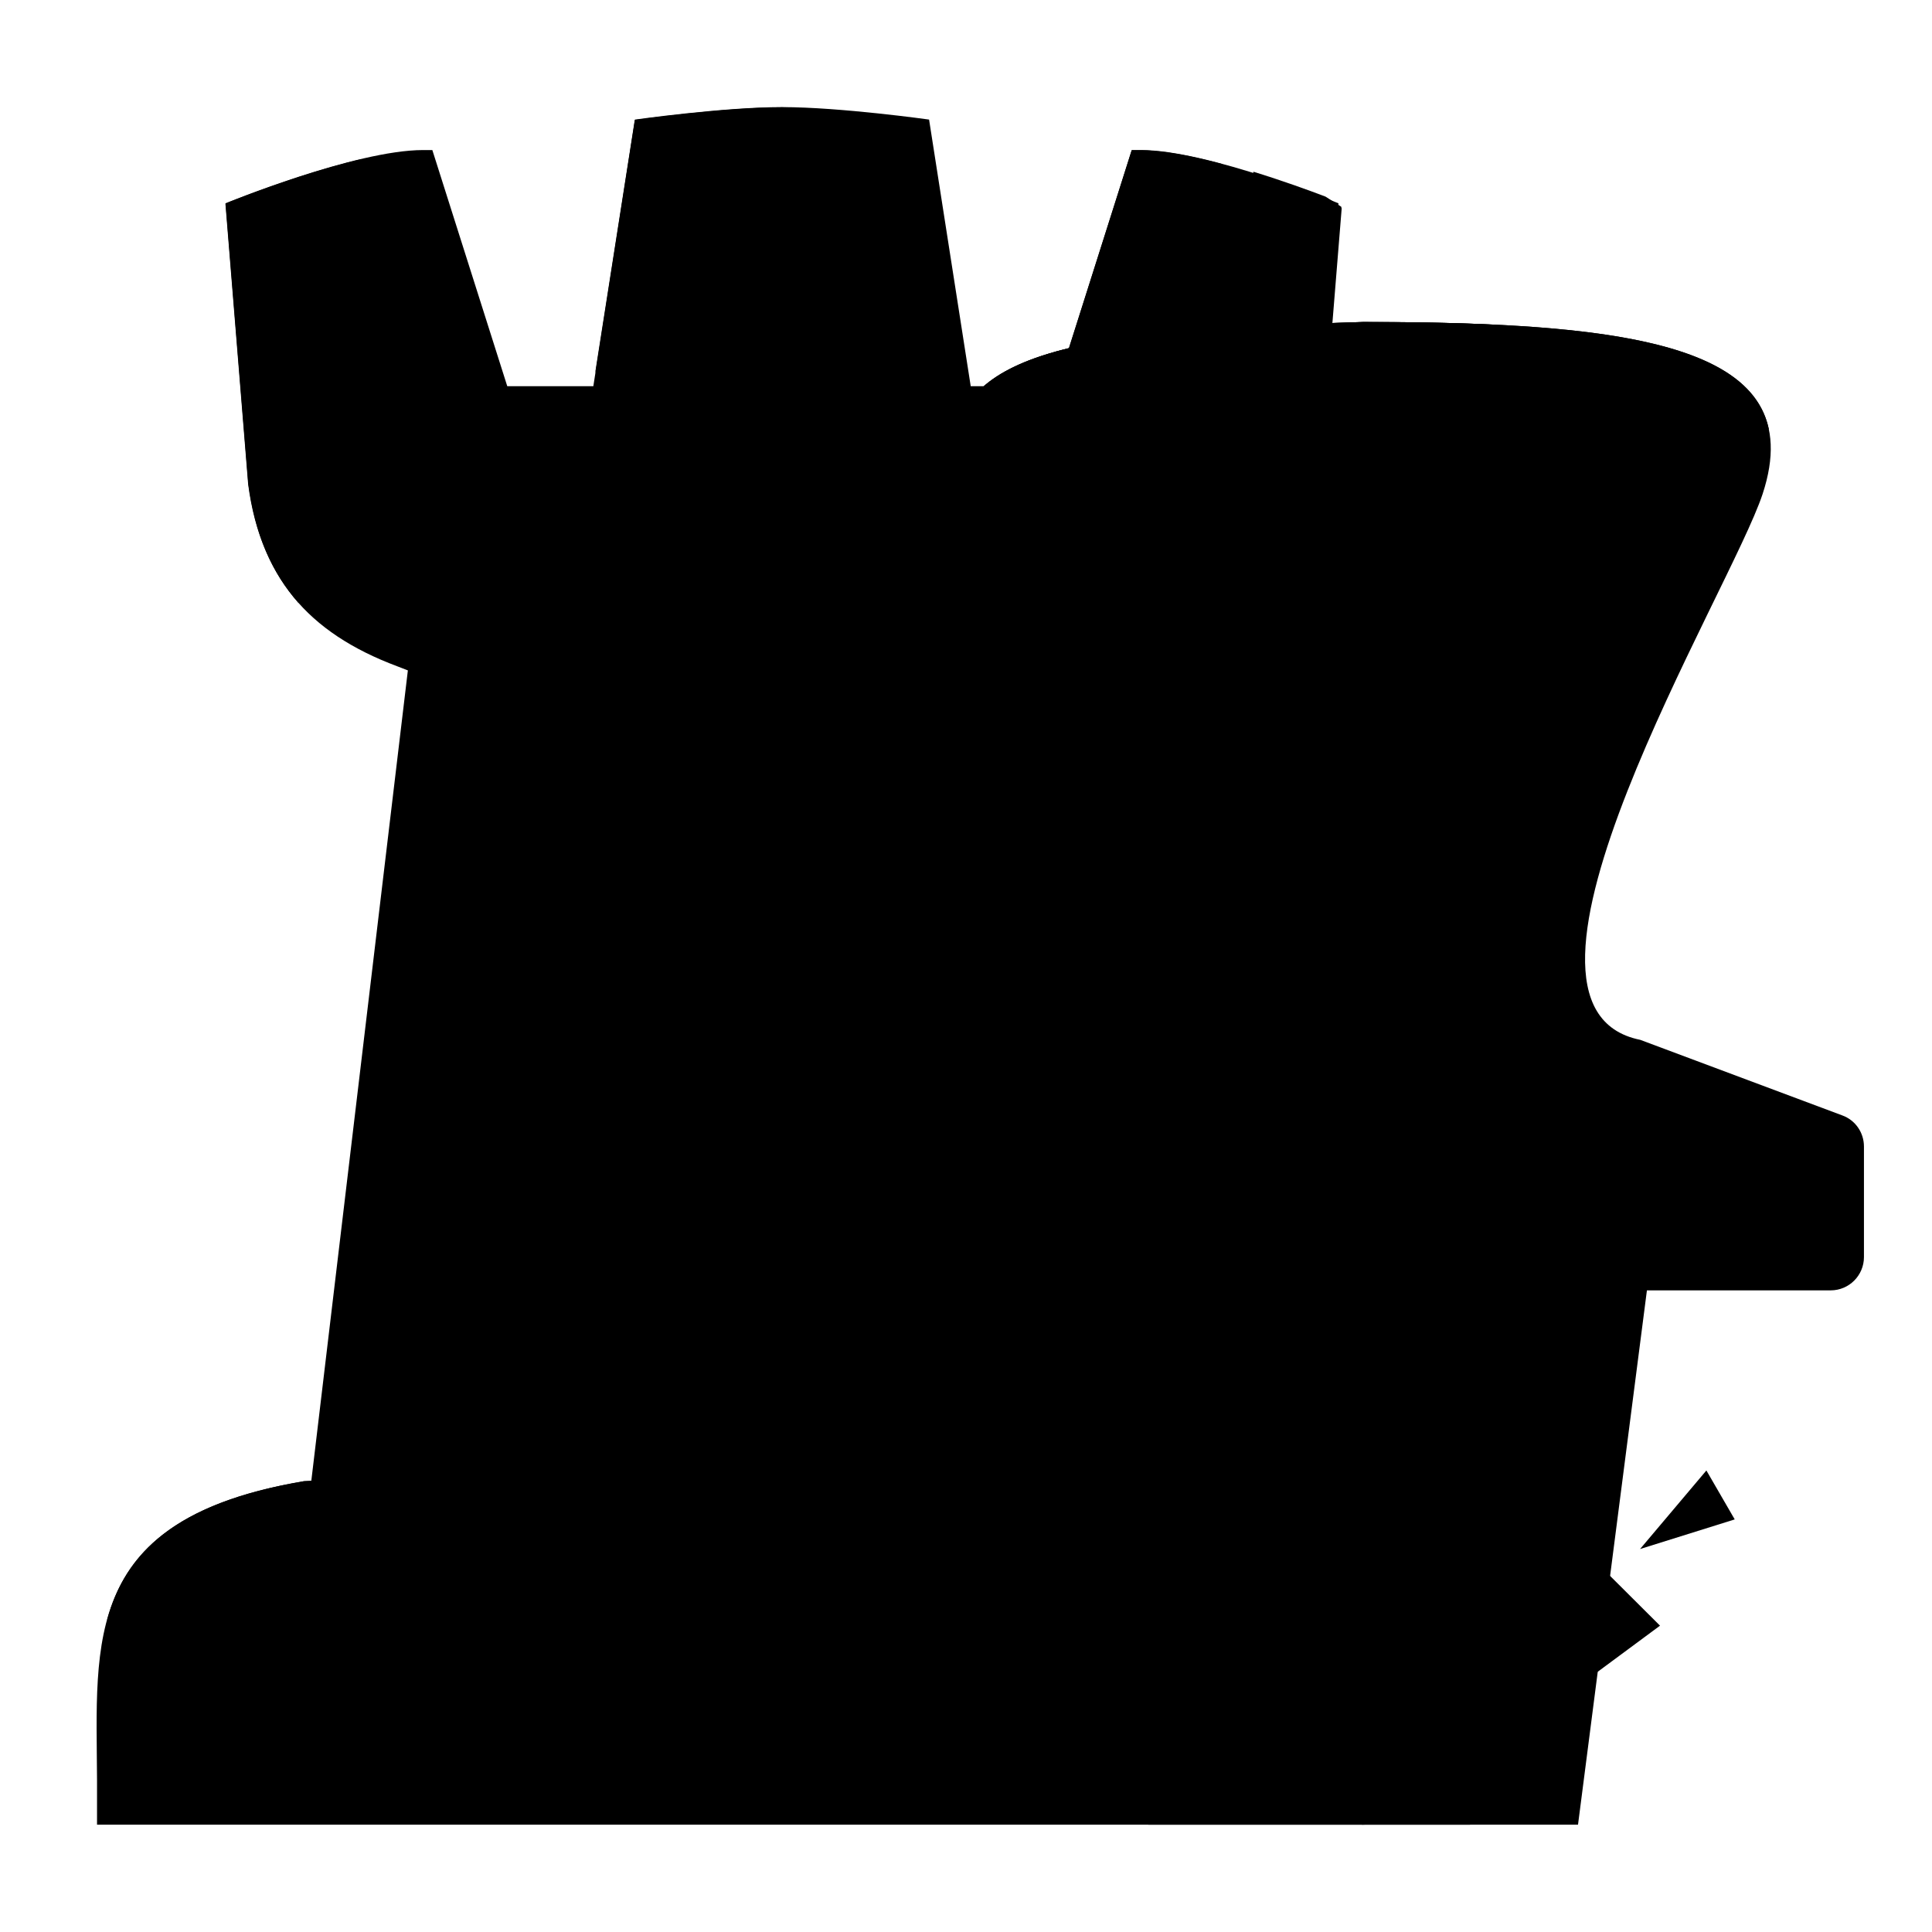
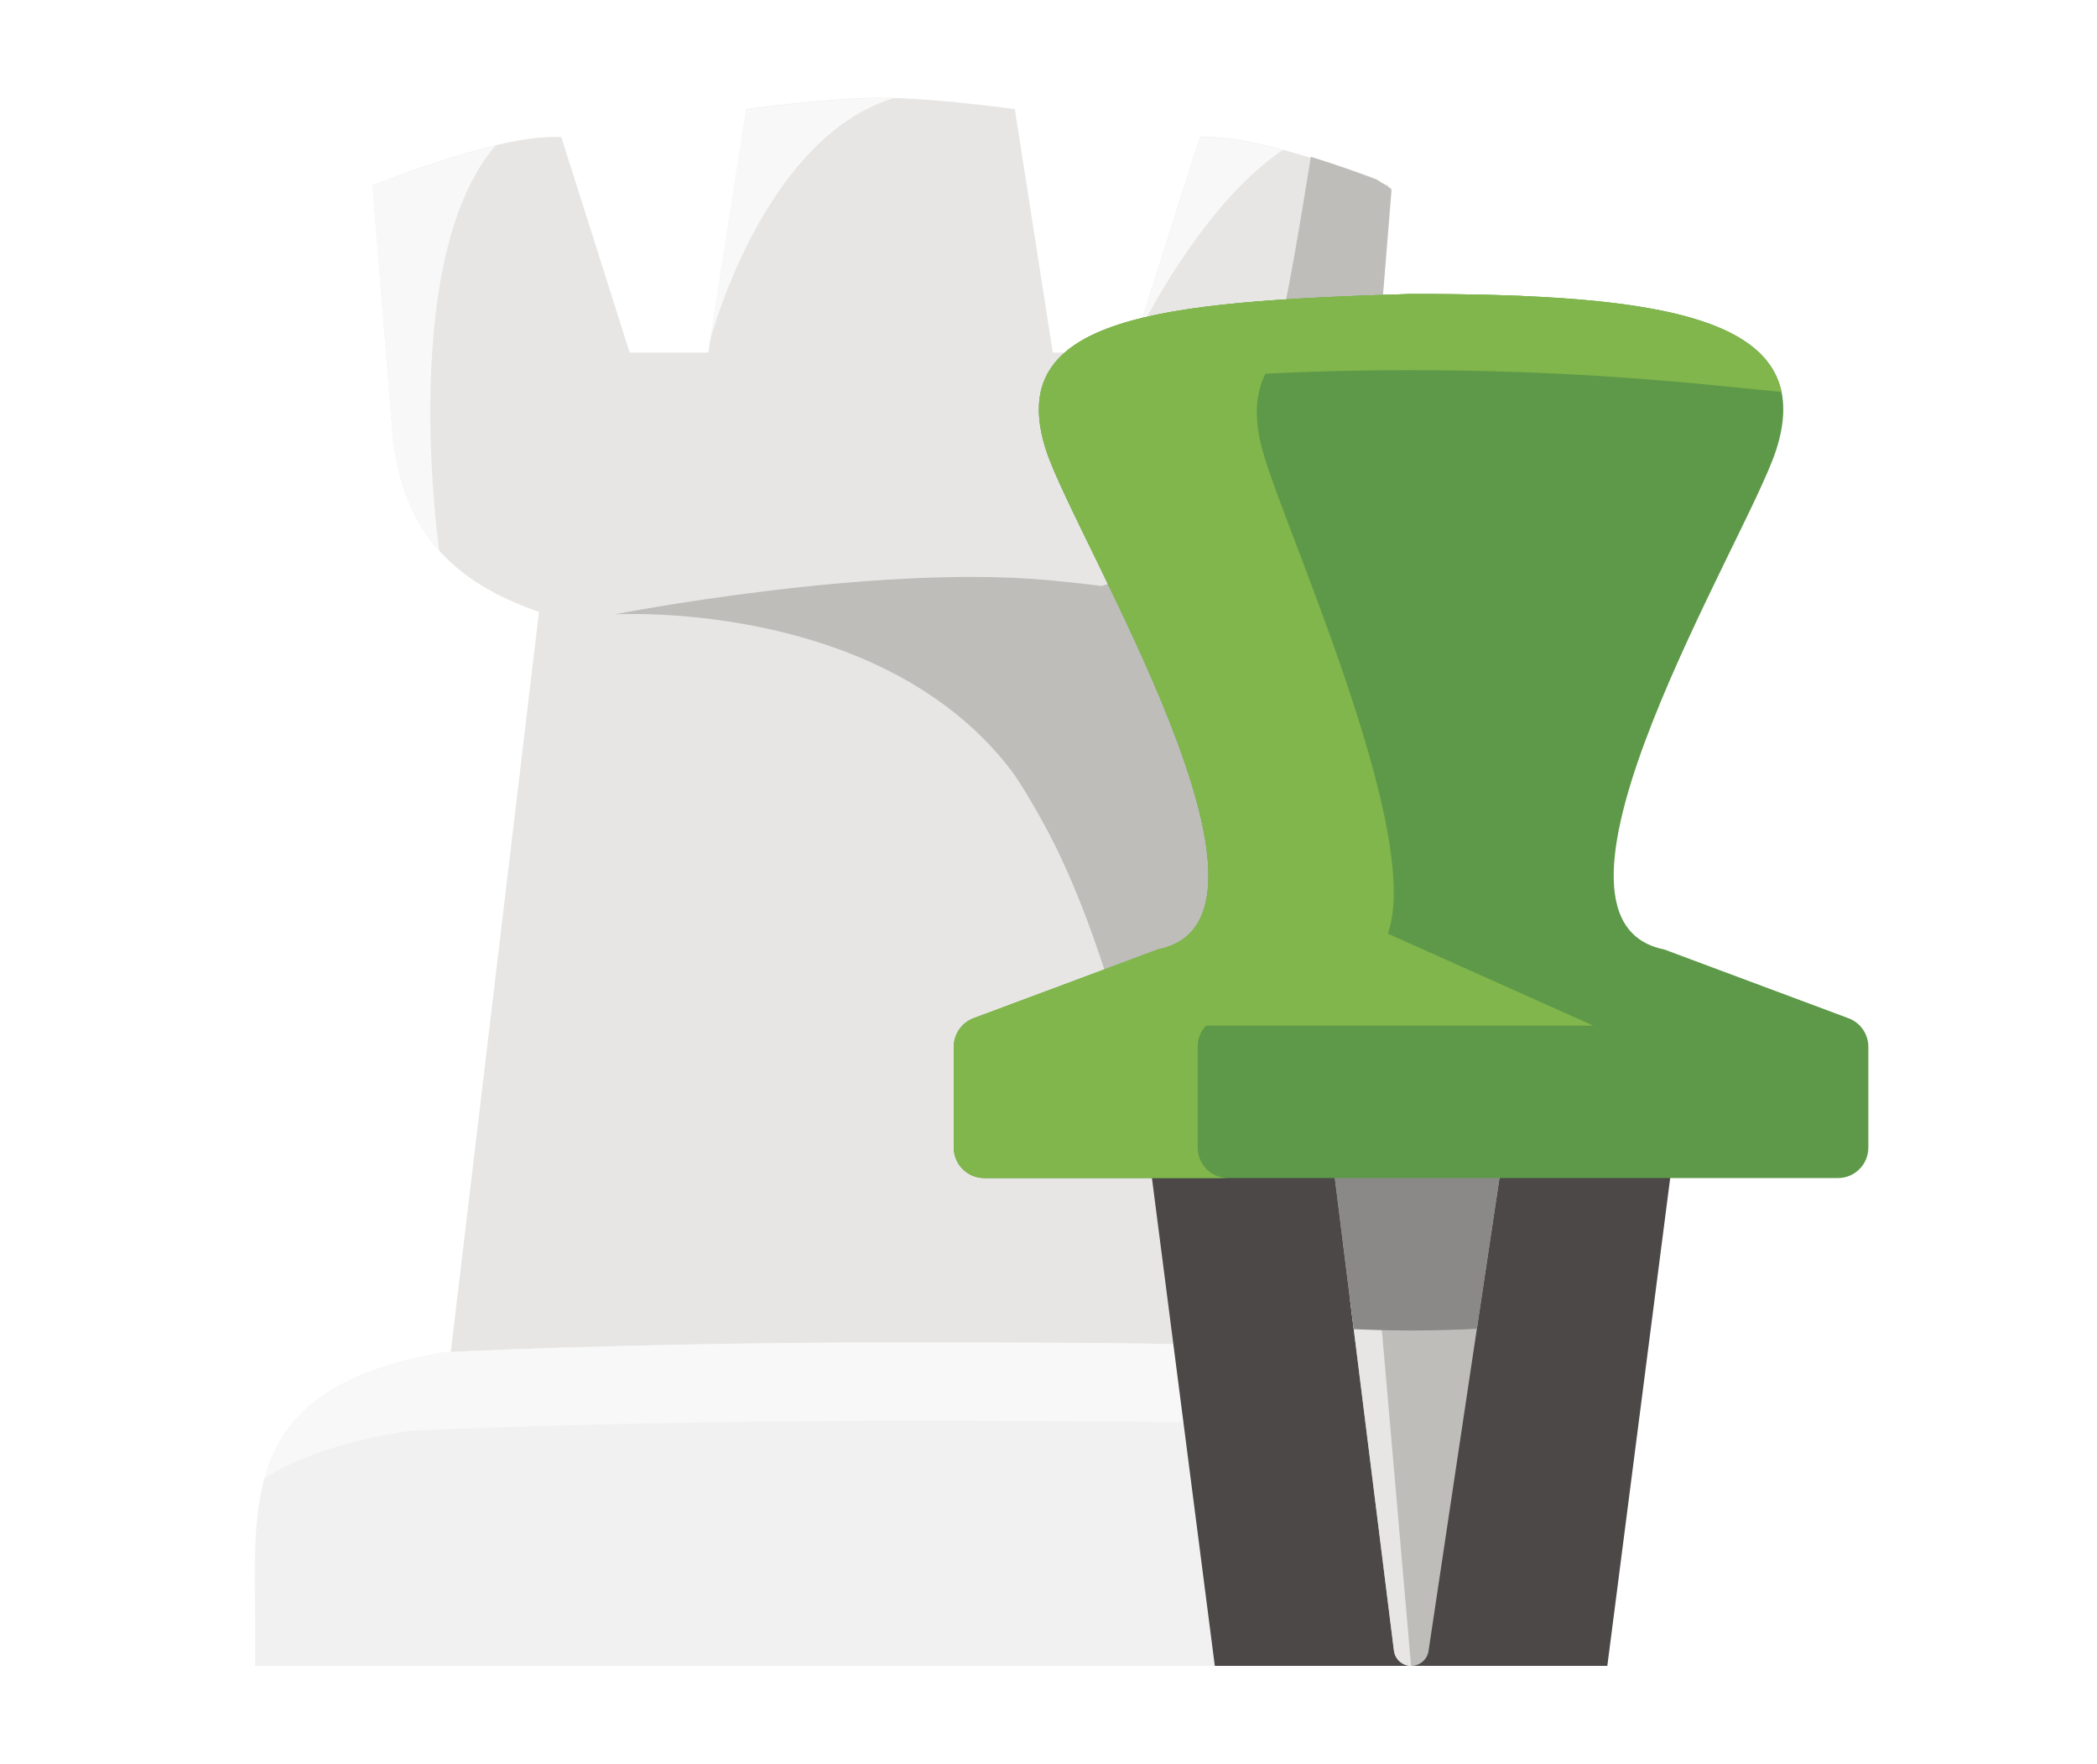
- <svg xmlns="http://www.w3.org/2000/svg" viewBox="0 0 90 90">
-   <path d="M53.86,31.24L54.35,31.05C58.59,29.46,60.73,26.85,61.29,22.57L62.35,9.47C62.35,9.47,56.3,6.99,53.15,6.99L52.72,6.99L49.23,17.99L45.22,17.99L43.28,5.57C43.28,5.57,39.14,4.99,36.44,4.99L36.42,4.99C33.71,4.99,29.58,5.57,29.58,5.57L27.64,17.99L23.63,17.99L20.14,6.99L19.71,6.99C16.56,6.99,10.51,9.47,10.51,9.47L11.57,22.55C12.14,26.83,14.28,29.46,18.51,31.04L19,31.23L14.5,69L58.5,69Z" fill="currentColor" />
-   <path d="M10.5,9.48L11.56,22.56C11.86,24.85,12.64,26.65,13.91,28.09C13.76,27.03,11.95,13.04,16.79,7.43L16.8,7.42C13.8,8.13,10.5,9.48,10.5,9.48Z" fill="currentColor" />
-   <path d="M36.43,5L36.41,5C33.7,5,29.57,5.59,29.57,5.59L27.72,17.4C28.13,15.94,30.87,6.93,37.08,5.01C36.87,5.01,36.64,5,36.43,5Z" fill="currentColor" />
-   <path d="M53.15,7L52.72,7L49.5,17.16C50.36,15.46,53.27,10.12,56.96,7.65C55.59,7.28,54.21,7,53.15,7Z" fill="currentColor" />
-   <path d="M54.03,31.23L54.52,31.04C58.75,29.45,60.9,26.84,61.46,22.56L62.5,9.72C62.49,9.66,62.48,9.63,62.48,9.63L61.75,9.16C60.99,8.87,59.75,8.42,58.39,8C57.32,14.53,55.91,23.92,52.85,26.61C49.93,29.18,48.15,29.78,47.7,29.9C46.85,29.79,45.94,29.69,44.95,29.6C35.96,28.78,22.85,31.35,22.85,31.35C22.85,31.35,36.11,30.54,42.9,39.05C43.54,39.86,44.12,40.9,44.68,41.88C51.64,54.42,53.41,81.06,53.41,81.06L58.44,68.92Z" fill="currentColor" />
-   <path d="M4.52,82.92L4.52,85L68.48,85L68.48,82.92C68.5,76.42,69.2,70.75,58.84,69C54.05,68.51,48.63,68.5,36.51,68.5C26.82,68.5,17.34,68.83,14.16,69C3.8,70.75,4.49,76.42,4.52,82.92Z" fill="currentColor" />
-   <path d="M14.16,69C17.34,68.83,26.82,68.5,36.51,68.5C48.63,68.5,54.05,68.51,58.84,69C64.9,70.02,67.18,72.39,68.02,75.47C66.33,74.37,63.95,73.52,60.58,73.01C55.25,72.52,49.98,72.5,36.5,72.5C25.72,72.5,15.94,72.84,12.4,73.01C9.05,73.52,6.67,74.36,4.99,75.46C5.83,72.38,8.11,70.02,14.16,69Z" fill="currentColor" />
-   <path d="M50.28,55.44L76.72,55.44L76.72,60.11L73.51,85L53.49,85L50.28,60.11Z" fill="currentColor" />
-   <path d="M68.94,53.89L64.39,84.24C64.33,84.68,63.95,85,63.51,85C63.06,85,62.68,84.67,62.62,84.22L58.83,53.89Z" fill="currentColor" />
-   <path d="M50.03,74.89L59.89,83.55L47.94,79.29Z" fill="currentColor" />
-   <path d="M55.6,69.44L58.66,76.01L52.64,72.4Z" fill="currentColor" />
-   <path d="M74.39,69.44L70.48,71.91L72.52,67.58Z" fill="currentColor" />
-   <path d="M80.81,70.78L76.4,72.16L79.49,68.5Z" fill="currentColor" />
-   <path d="M77.33,75.73L66.87,83.47L74.37,72.78Z" fill="currentColor" />
-   <path d="M61.94,67.11L63.5,85C63.06,85,62.68,84.67,62.63,84.23L60.39,66.33Z" fill="currentColor" />
-   <path d="M68.69,55.6L66.86,67.8C65.75,67.86,64.63,67.89,63.5,67.89C62.52,67.89,61.54,67.86,60.57,67.82L59.04,55.56C60.49,55.48,61.98,55.44,63.5,55.44C65.28,55.44,67.02,55.5,68.69,55.6Z" fill="currentColor" />
-   <path d="M41.72,60.11L85.28,60.11C86.14,60.11,86.83,59.41,86.83,58.56L86.83,53.41C86.83,52.76,86.43,52.18,85.82,51.96L76.41,48.44C68.71,46.89,80.61,27.57,82.11,23.01C84.37,16.14,76.33,15,63.5,15C50.67,15.39,42.63,16.14,44.89,23.01C46.39,27.57,58.29,46.89,50.59,48.44L41.18,51.96C40.57,52.18,40.17,52.76,40.17,53.41L40.17,58.56C40.17,59.41,40.86,60.11,41.72,60.11Z" fill="currentColor" />
-   <path d="M82.4,20L78.98,19.66C68.68,18.63,58.31,18.63,48.02,19.66L44.6,20C45.51,15.89,52.85,15.32,63.5,15C74.17,15,81.53,15.79,82.4,20Z" fill="currentColor" />
-   <path d="M40.6,52.33C40.76,52.17,40.96,52.04,41.18,51.96L50.59,48.44C51.96,48.17,52.71,47.33,53,46.11L58.9,46.11L72.8,52.33Z" fill="currentColor" />
-   <path d="M69.48,15.12C60.22,15.57,54.2,16.74,55.93,23.01C57.19,27.57,66.55,47.67,60.72,49.22L53.61,51.95C53.01,52.18,52.61,52.76,52.61,53.4L52.61,58.56C52.61,59.41,53.31,60.11,54.17,60.11L41.72,60.11C40.86,60.11,40.17,59.41,40.17,58.56L40.17,53.41C40.17,52.76,40.57,52.18,41.18,51.96L50.59,48.44C58.29,46.89,46.39,27.57,44.89,23.01C42.63,16.14,50.67,15.39,63.5,15C65.64,15,67.64,15.03,69.48,15.12Z" fill="currentColor" />
+ <svg xmlns="http://www.w3.org/2000/svg" width="107" height="90" viewBox="0 0 107 90" fill="none">
+   <path d="M67 69L62.36 31.24L62.854 31.05C67.085 29.46 69.231 26.85 69.794 22.57L70.852 9.47C70.852 9.47 64.802 6.99 61.648 6.99H61.223L57.733 17.99H53.72L51.782 5.57C51.782 5.57 47.64 4.99 44.941 4.99H44.921C42.212 4.99 38.08 5.57 38.08 5.57L36.142 17.99H32.129L28.639 6.99H28.214C25.06 6.99 19.01 9.47 19.01 9.47L20.068 22.55C20.641 26.83 22.777 29.46 27.008 31.04L27.502 31.23L23 69H67Z" fill="#E7E6E5" />
+   <path d="M25.297 7.42C22.302 8.13 19 9.48 19 9.48L20.058 22.56C20.364 24.85 21.135 26.65 22.411 28.09C22.262 27.03 20.453 13.04 25.288 7.43L25.297 7.42Z" fill="#F8F8F8" />
+   <path d="M45.583 5.01C45.366 5.01 45.138 5 44.931 5H44.911C42.202 5 38.07 5.59 38.07 5.59L36.221 17.4C36.627 15.94 39.375 6.93 45.583 5.01Z" fill="#F8F8F8" />
+   <path d="M65.464 7.65C64.09 7.28 62.706 7 61.648 7H61.223L58 17.16C58.86 15.46 61.767 10.12 65.464 7.65Z" fill="#F8F8F8" />
+   <path d="M66.937 68.92L62.528 31.23L63.022 31.04C67.253 29.45 69.398 26.84 69.962 22.56L71 9.72C70.99 9.66 70.98 9.63 70.98 9.63L70.249 9.16C69.487 8.87 68.252 8.42 66.887 8C65.82 14.53 64.406 23.92 61.351 26.61C58.435 29.18 56.646 29.78 56.201 29.9C55.35 29.79 54.441 29.69 53.452 29.6C44.456 28.78 31.347 31.35 31.347 31.35C31.347 31.35 44.614 30.54 51.396 39.05C52.039 39.86 52.622 40.9 53.176 41.88C60.135 54.42 61.915 81.06 61.915 81.06L66.937 68.92Z" fill="#BEBDB9" />
+   <path d="M22.661 69C12.298 70.75 12.995 76.42 13.017 82.92V85H76.983V82.92C77.005 76.42 77.702 70.75 67.339 69C62.548 68.51 57.126 68.5 45.011 68.5C35.319 68.5 25.844 68.83 22.661 69Z" fill="#F1F1F1" />
+   <path d="M13.485 75.456C14.332 72.378 16.613 70.021 22.661 69C25.844 68.83 35.319 68.5 45.011 68.5C57.126 68.5 62.548 68.51 67.339 69C73.398 70.023 75.676 72.387 76.519 75.472C74.833 74.368 72.449 73.522 69.077 73.01C63.747 72.521 58.479 72.5 45.002 72.5C34.221 72.5 24.444 72.84 20.903 73.01C17.547 73.52 15.17 74.36 13.485 75.456Z" fill="#F8F8F8" />
+   <g style="mix-blend-mode:darken">
+     <path d="M58.778 60.111V55.444H85.222V60.111L82.014 85H61.986L58.778 60.111Z" fill="#4B4847" />
+   </g>
+   <path d="M67.333 53.889H77.444L72.892 84.24C72.826 84.677 72.451 85 72.01 85C71.56 85 71.18 84.665 71.124 84.219L67.333 53.889Z" fill="#BEBDB9" />
+   <g style="mix-blend-mode:lighten">
+     <path d="M56.445 79.287L58.535 74.889L68.387 83.547L56.445 79.287Z" fill="#4B4847" />
+   </g>
+   <g style="mix-blend-mode:lighten">
+     <path d="M61.141 72.4L64.096 69.445L67.16 76.014L61.141 72.4Z" fill="#4B4847" />
+   </g>
+   <g style="mix-blend-mode:lighten">
+     <path d="M81.019 67.575L82.889 69.444L78.983 71.911L81.019 67.575Z" fill="#4B4847" />
+   </g>
+   <g style="mix-blend-mode:lighten">
+     <path d="M87.988 68.495L89.309 70.784L84.898 72.156L87.988 68.495Z" fill="#4B4847" />
+   </g>
+   <g style="mix-blend-mode:lighten">
+     <path d="M82.874 72.779L85.829 75.735L75.371 83.465L82.874 72.779Z" fill="#4B4847" />
+   </g>
+   <path d="M68.889 66.333L70.444 67.111L72 85C71.556 85 71.181 84.669 71.126 84.228L68.889 66.333Z" fill="#E7E6E5" />
+   <path d="M72 55.444C73.783 55.444 75.519 55.499 77.188 55.6L75.358 67.799C74.252 67.857 73.13 67.889 72 67.889C71.017 67.889 70.04 67.863 69.074 67.819L67.542 55.559C68.985 55.484 70.475 55.444 72 55.444Z" fill="#8B8987" />
+   <path d="M48.667 58.556C48.667 59.415 49.363 60.111 50.222 60.111H93.778C94.637 60.111 95.333 59.415 95.333 58.556V53.413C95.333 52.764 94.93 52.183 94.322 51.956L84.911 48.444C77.211 46.889 89.115 27.573 90.614 23.006C92.87 16.135 84.833 15 72 15C59.167 15.389 51.13 16.135 53.386 23.006C54.885 27.573 66.789 46.889 59.089 48.444L49.678 51.956C49.07 52.183 48.667 52.764 48.667 53.413V58.556Z" fill="#5D9948" />
+   <path d="M72 15C82.672 15 90.026 15.785 90.903 20.001L87.475 19.659C77.182 18.63 66.812 18.63 56.519 19.659L53.101 20C54.006 15.892 61.352 15.323 72 15Z" fill="#81B64C" />
+   <path d="M81.302 52.334H49.102C49.26 52.17 49.456 52.039 49.678 51.956L59.089 48.444C60.458 48.167 61.206 47.329 61.504 46.111H67.399L81.302 52.334Z" fill="#81B64C" />
+   <path d="M72 15C74.136 15 76.14 15.032 77.985 15.116C68.717 15.569 62.695 16.737 64.426 23.006C65.688 27.573 75.048 47.667 69.224 49.223L62.11 51.95C61.508 52.181 61.111 52.759 61.111 53.403V58.556C61.111 59.415 61.808 60.111 62.667 60.111H50.222C49.363 60.111 48.667 59.415 48.667 58.556V53.413C48.667 52.764 49.07 52.183 49.678 51.956L59.089 48.444C66.788 46.889 54.885 27.573 53.385 23.006C51.13 16.136 59.167 15.389 72 15Z" fill="#81B64C" />
</svg>
